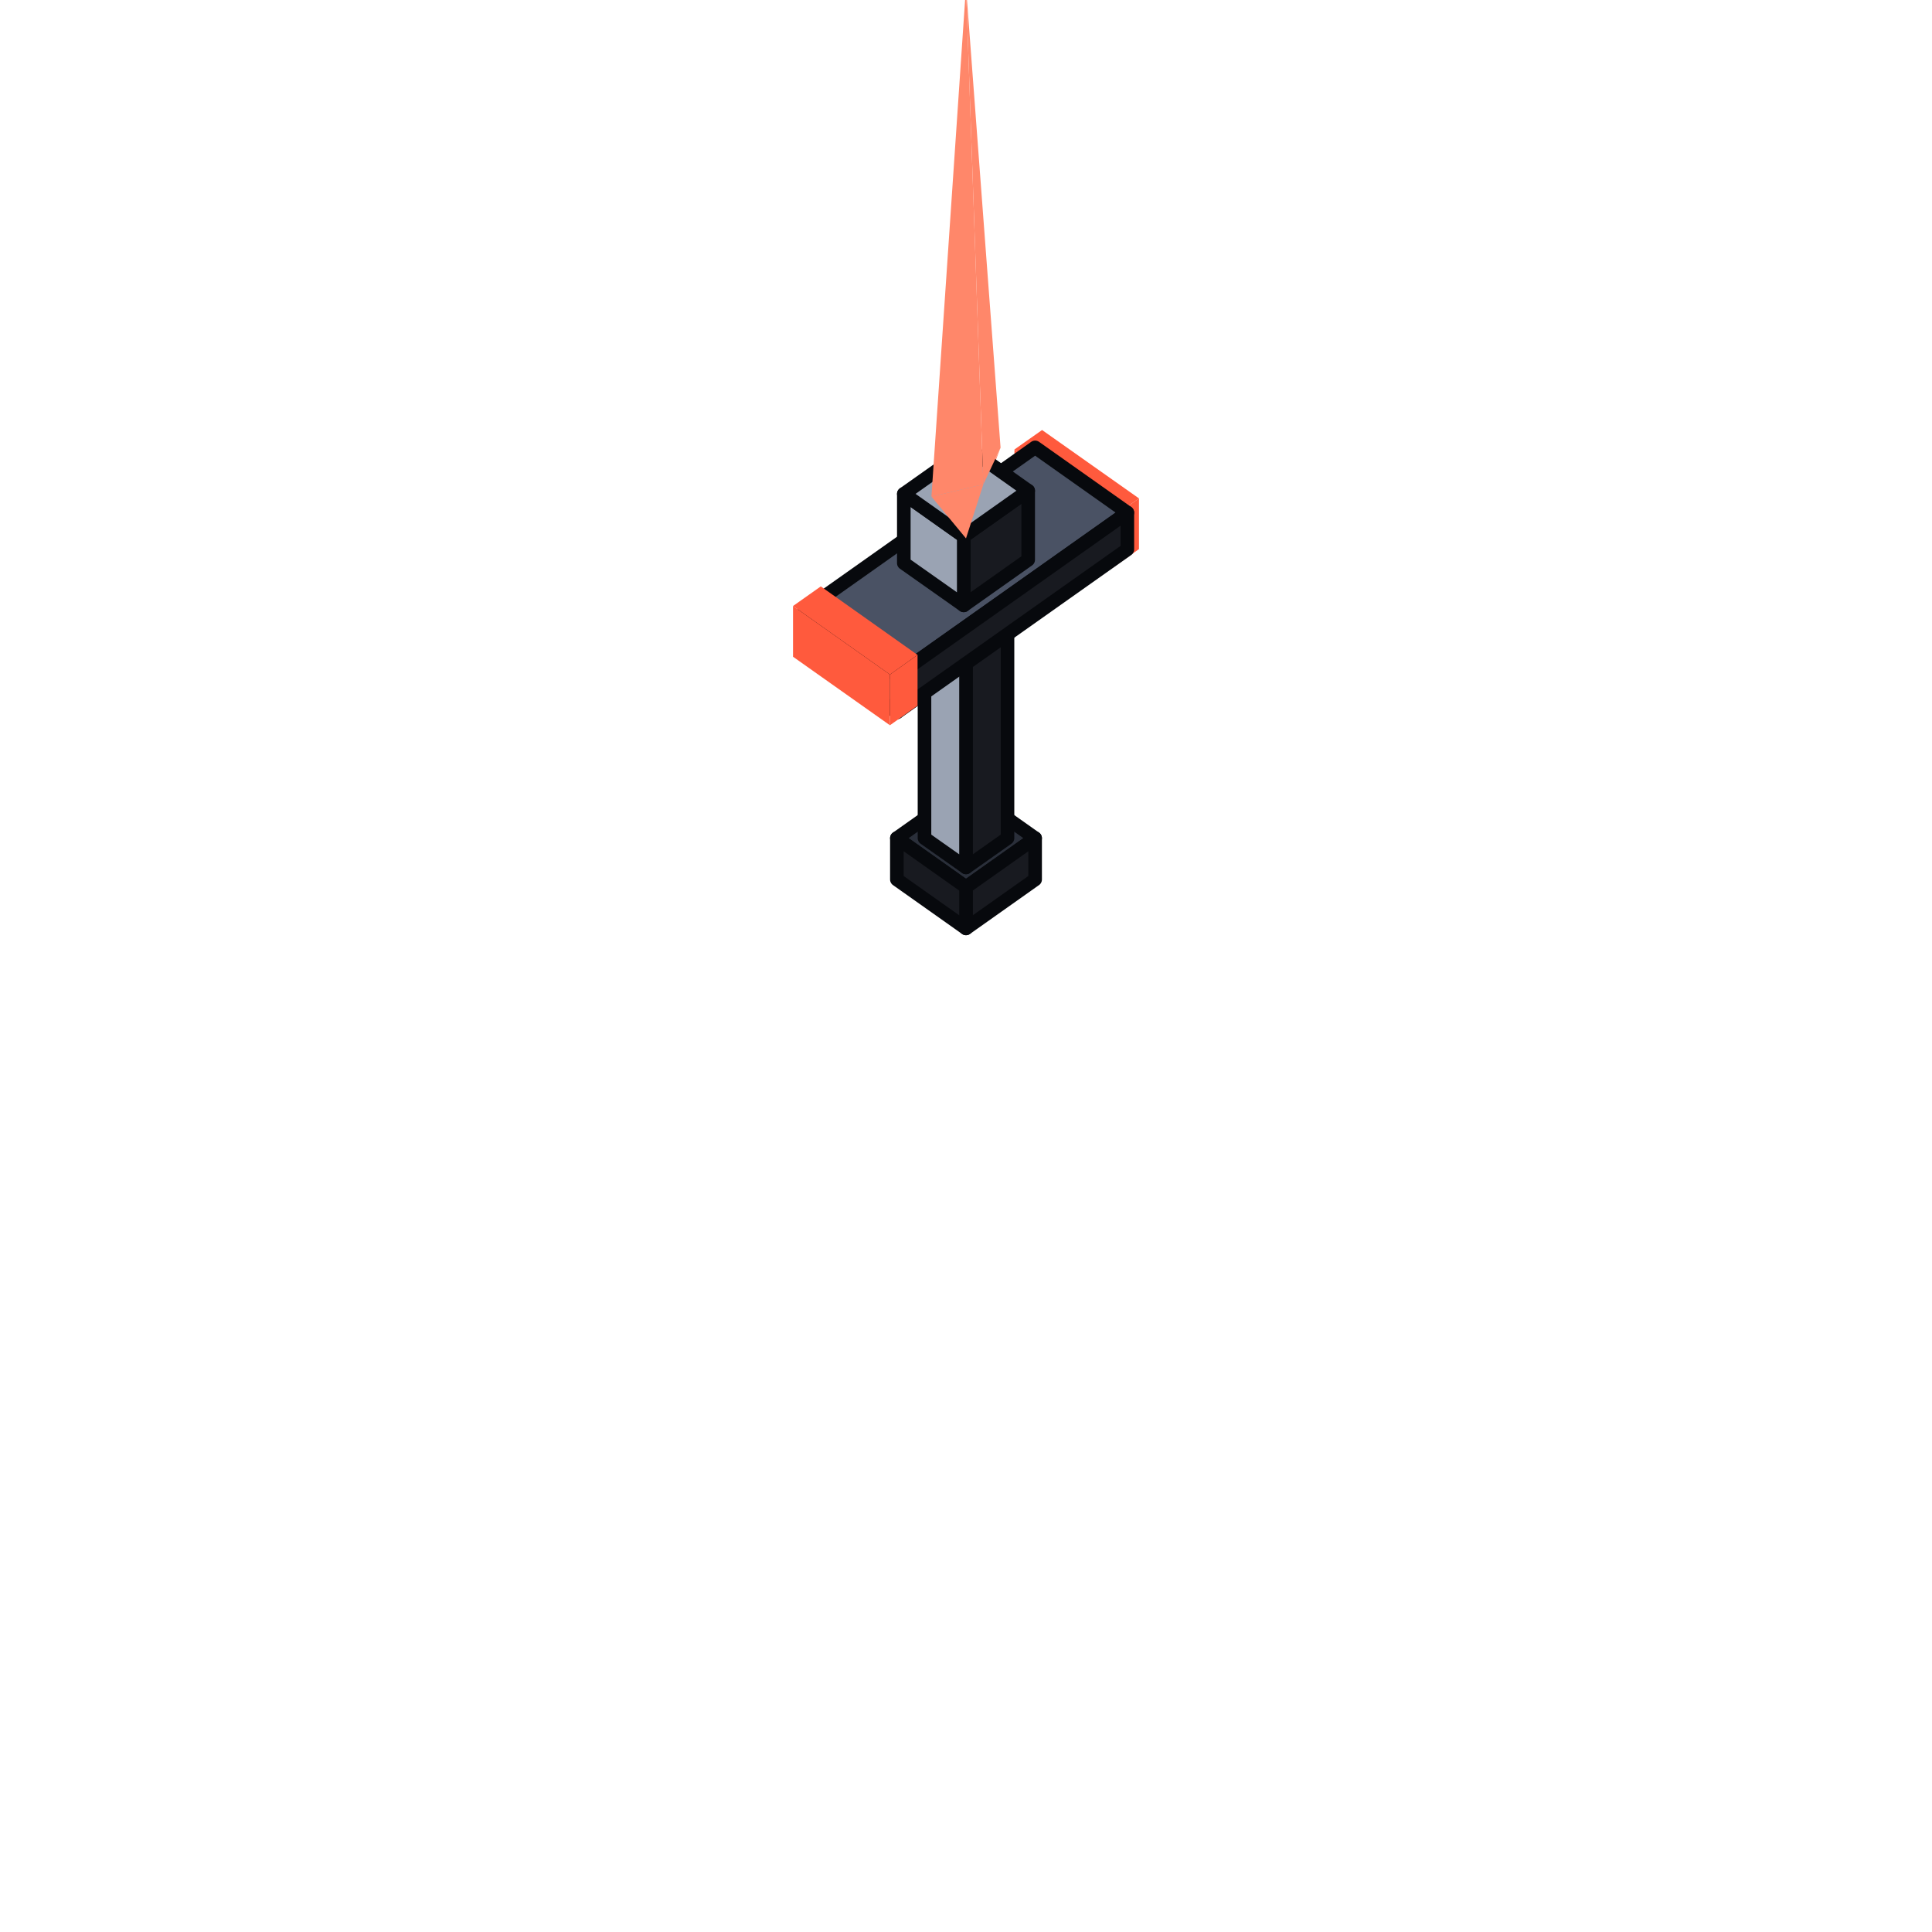
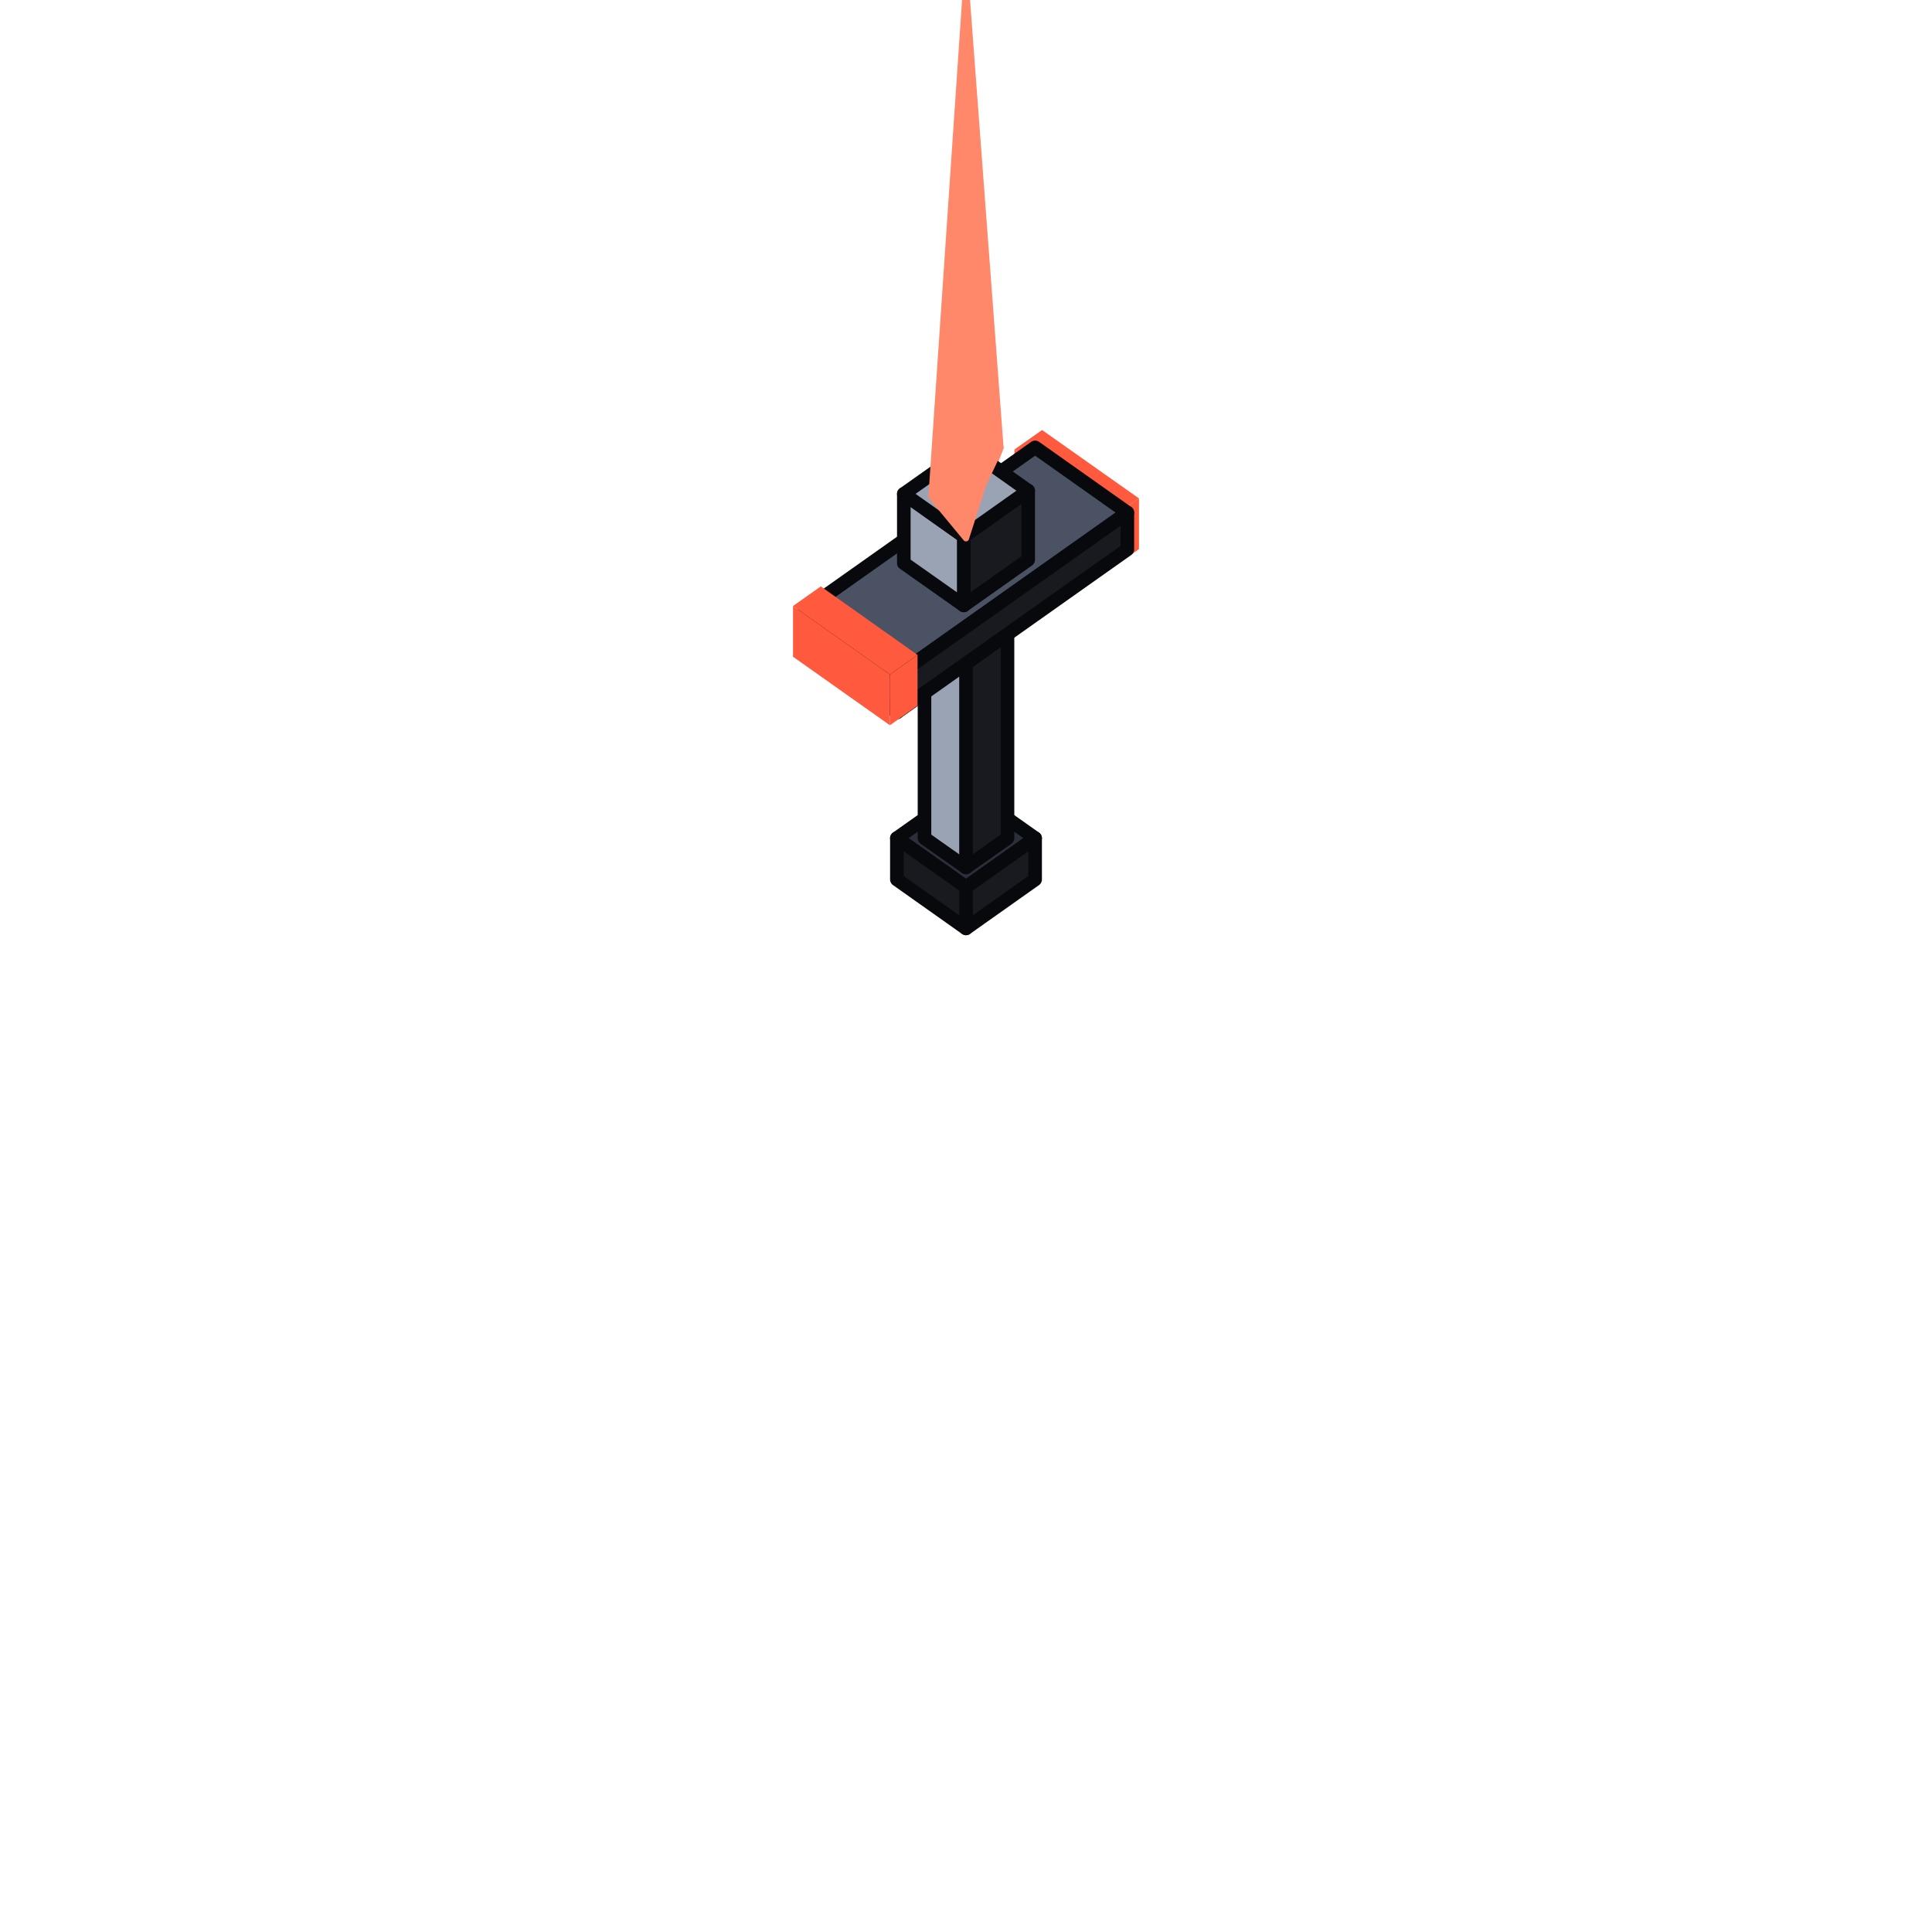
<svg xmlns="http://www.w3.org/2000/svg" viewBox="0 0 128 128" width="128" height="128" data-part-id="eq_plasma_blade" data-type="equipment" data-direction="west">
  <g stroke="#07090d" stroke-width="0.9" stroke-linejoin="round">
    <path d="M66.14 58.27 L64.0 56.76 L61.86 58.27 L64.0 59.79 Z" fill="#ff876a" stroke="none" />
    <path d="M64.0 61.01 L66.14 59.5 L66.14 58.27 L64.0 59.79 Z" fill="#ff876a" stroke="none" />
    <path d="M61.86 59.5 L64.0 61.01 L64.0 59.79 L61.86 58.27 Z" fill="#ff876a" stroke="none" />
    <path d="M68.58 55.53 L64.0 52.29 L59.42 55.53 L64.0 58.77 Z" fill="#2a2f3a" />
    <path d="M64.0 61.51 L68.58 58.27 L68.58 55.53 L64.0 58.77 Z" fill="#181a20" />
    <path d="M59.42 58.27 L64.0 61.51 L64.0 58.77 L59.42 55.53 Z" fill="#181a20" />
    <path d="M64.0 57.47 L66.75 55.53 L66.75 39.64 L64.0 41.58 Z" fill="#181a20" />
    <path d="M61.25 55.53 L64.0 57.47 L64.0 41.58 L61.25 39.64 Z" fill="#9aa3b3" />
    <path d="M67.21 33.14 L73.62 37.68 L73.62 34.32 L67.21 29.78 Z" fill="#ff5a3d" stroke="none" />
    <path d="M75.46 33.02 L69.04 28.49 L67.21 29.78 L73.62 34.32 Z" fill="#ff5a3d" stroke="none" />
    <path d="M73.62 37.68 L75.46 36.38 L75.46 33.02 L73.62 34.32 Z" fill="#ff5a3d" stroke="none" />
    <path d="M66.75 39.64 L64.0 37.7 L61.25 39.64 L64.0 41.58 Z" fill="#9aa3b3" />
    <path d="M74.69 33.96 L68.58 29.64 L53.31 40.44 L59.42 44.76 Z" fill="#4a5264" />
    <path d="M59.42 47.2 L74.69 36.4 L74.69 33.96 L59.42 44.76 Z" fill="#181a20" />
-     <path d="M64.0 35.67 L65.15 32.09 L66.29 29.66 Z" fill="#ff876a" stroke="none" />
+     <path d="M64.0 35.67 L65.15 32.09 L66.29 29.66 Z" fill="#ff876a" stroke="#ff876a" stroke-width="0.4" />
    <path d="M63.85 40.11 L68.12 37.09 L68.12 32.51 L63.85 35.53 Z" fill="#181a20" />
    <path d="M59.88 37.31 L63.85 40.11 L63.85 35.53 L59.88 32.72 Z" fill="#9aa3b3" />
    <path d="M68.12 32.51 L64.15 29.7 L59.88 32.72 L63.85 35.53 Z" fill="#9aa3b3" />
-     <path d="M64.0 35.67 L61.71 32.9 L65.15 32.09 Z" fill="#ff876a" stroke="none" />
+     <path d="M64.0 35.67 L61.71 32.9 L65.15 32.09 Z" fill="#ff876a" stroke="#ff876a" stroke-width="0.4" />
    <path d="M53.31 42.88 L59.42 47.2 L59.42 44.76 L53.31 40.44 Z" fill="#2a2f3a" />
    <path d="M52.54 43.51 L58.96 48.05 L58.96 44.69 L52.54 40.15 Z" fill="#ff5a3d" stroke="none" />
    <path d="M60.79 43.39 L54.38 38.85 L52.54 40.15 L58.96 44.69 Z" fill="#ff5a3d" stroke="none" />
    <path d="M58.96 48.05 L60.79 46.75 L60.79 43.39 L58.96 44.69 Z" fill="#ff5a3d" stroke="none" />
-     <path d="M64.0 -0.89 L66.29 29.66 L65.15 32.09 Z" fill="#ff876a" stroke="none" />
-     <path d="M64.0 -0.89 L65.15 32.09 L61.71 32.9 Z" fill="#ff876a" stroke="none" />
+     <path d="M64.0 -0.89 L66.29 29.66 L65.15 32.09 Z" fill="#ff876a" stroke="#ff876a" stroke-width="0.4" />
+     <path d="M64.0 -0.89 L65.15 32.09 L61.71 32.9 Z" fill="#ff876a" stroke="#ff876a" stroke-width="0.4" />
  </g>
</svg>
